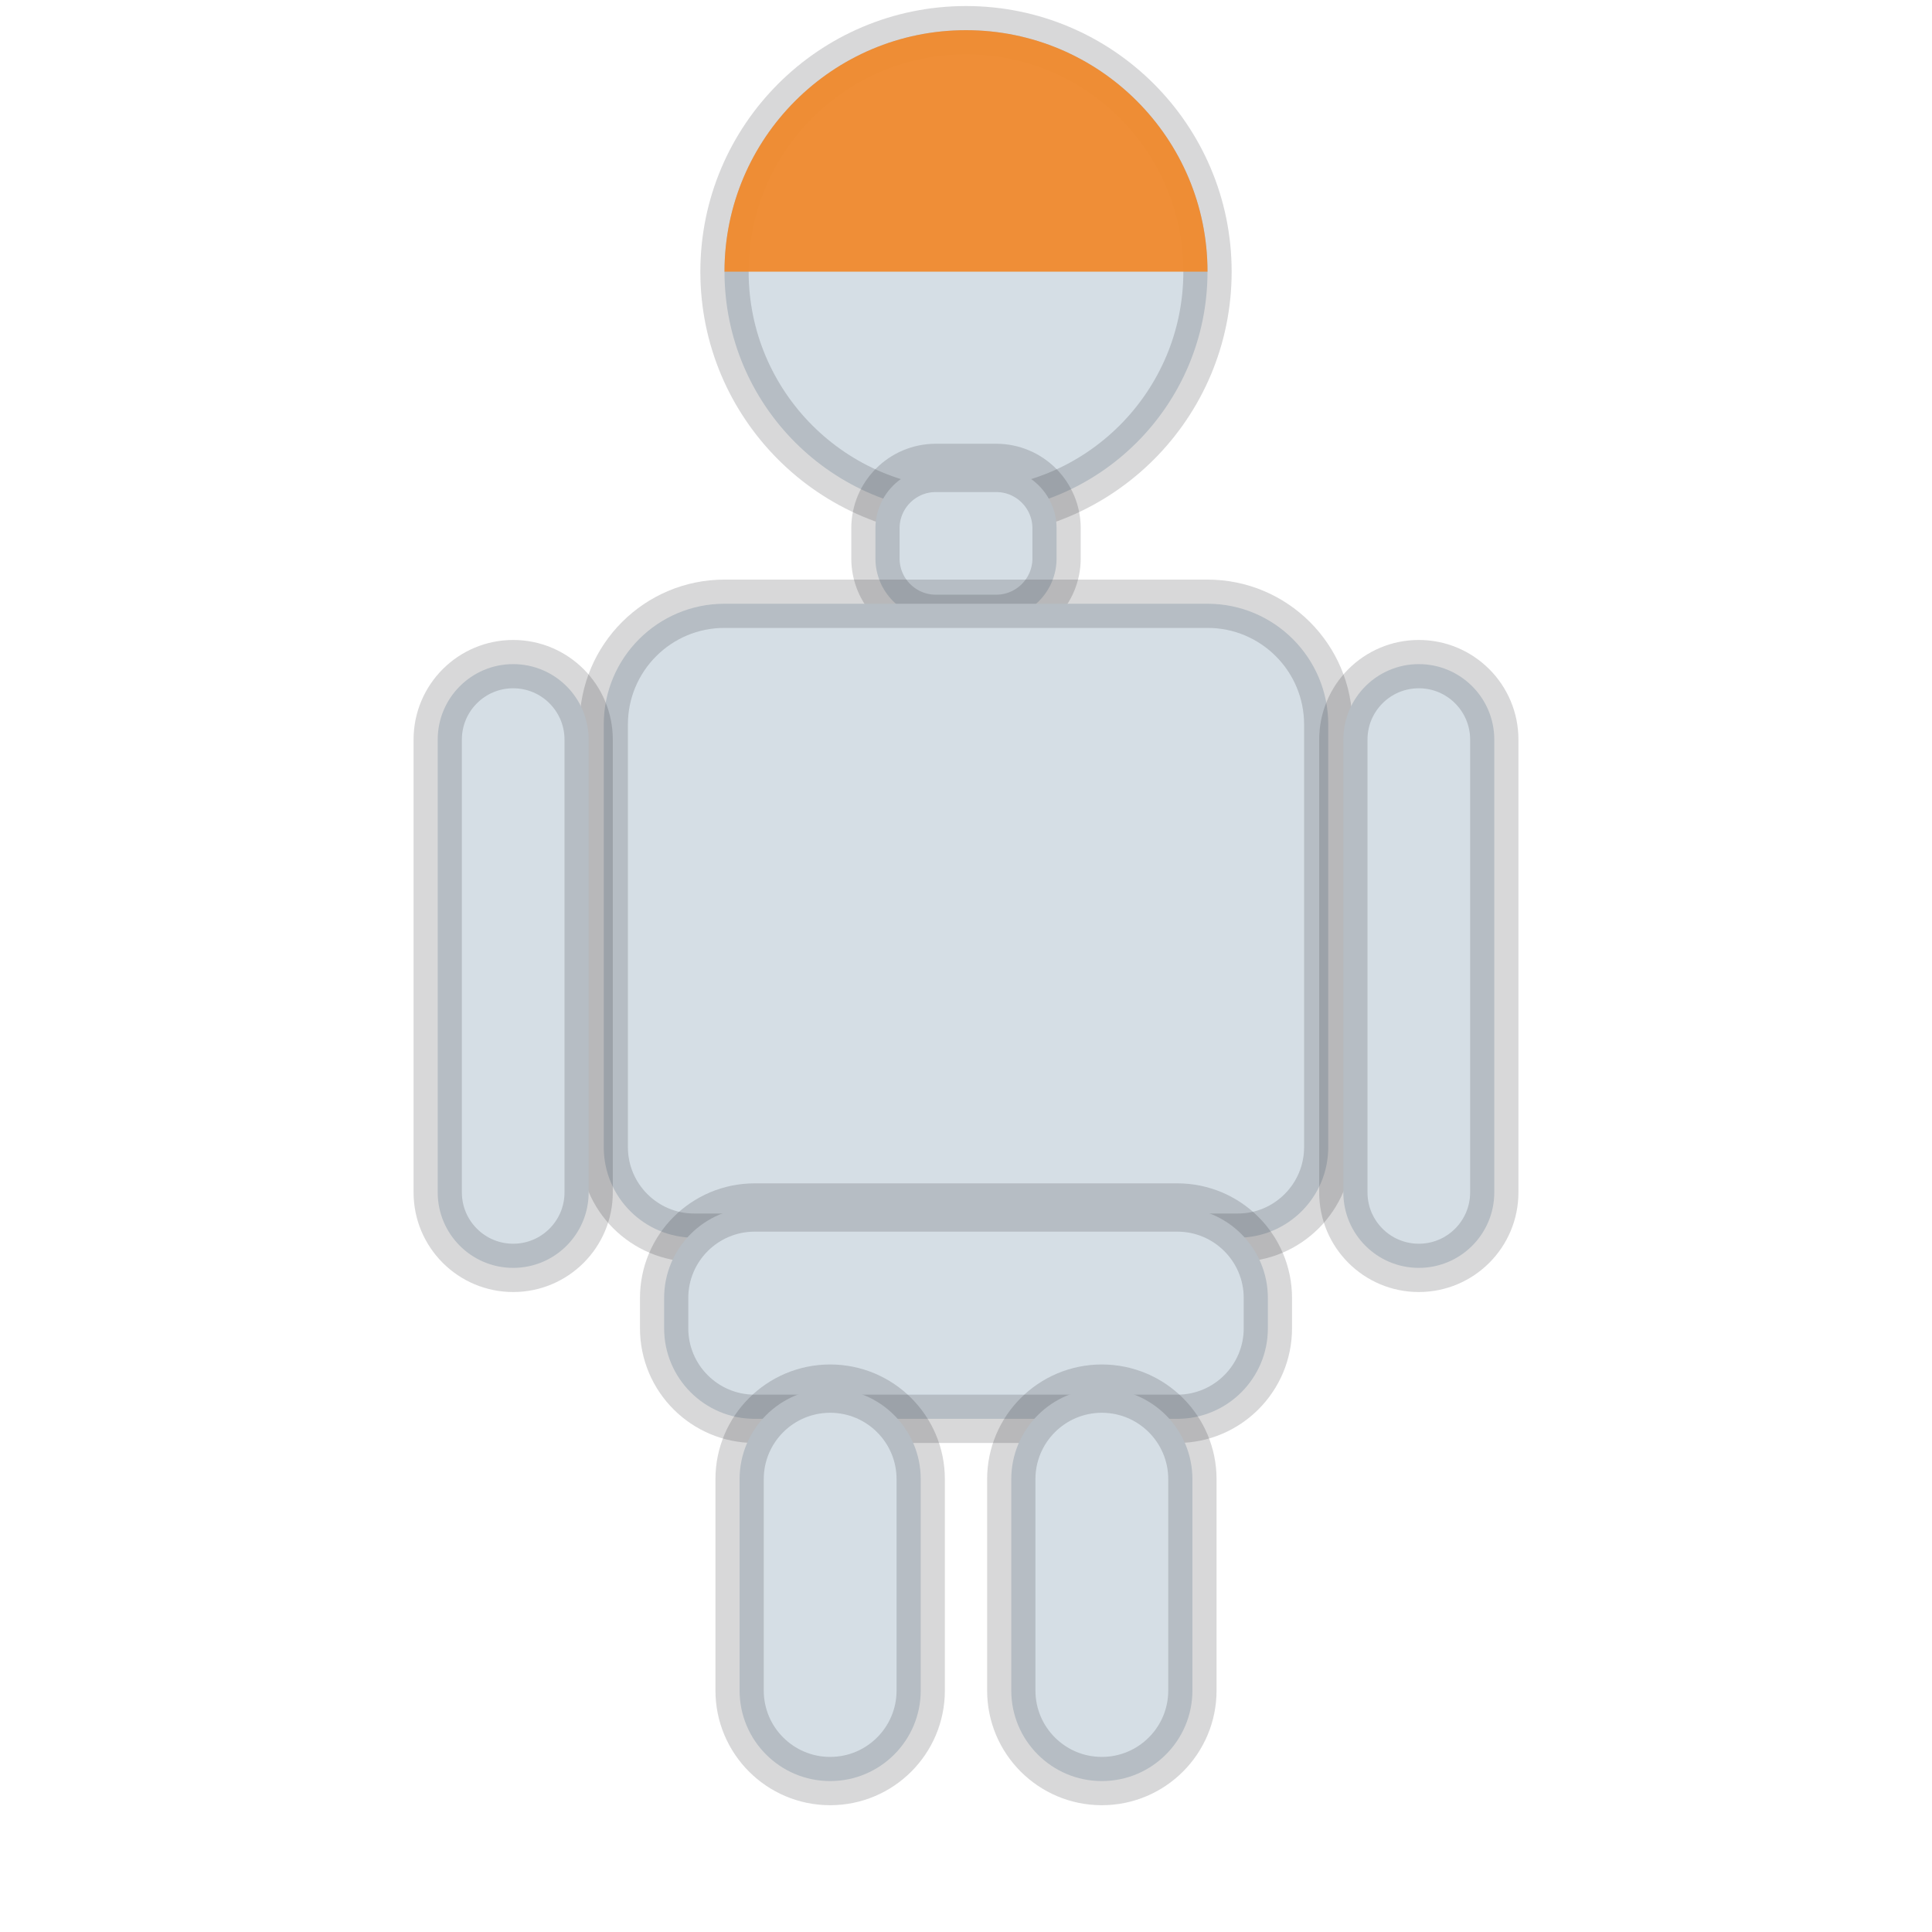
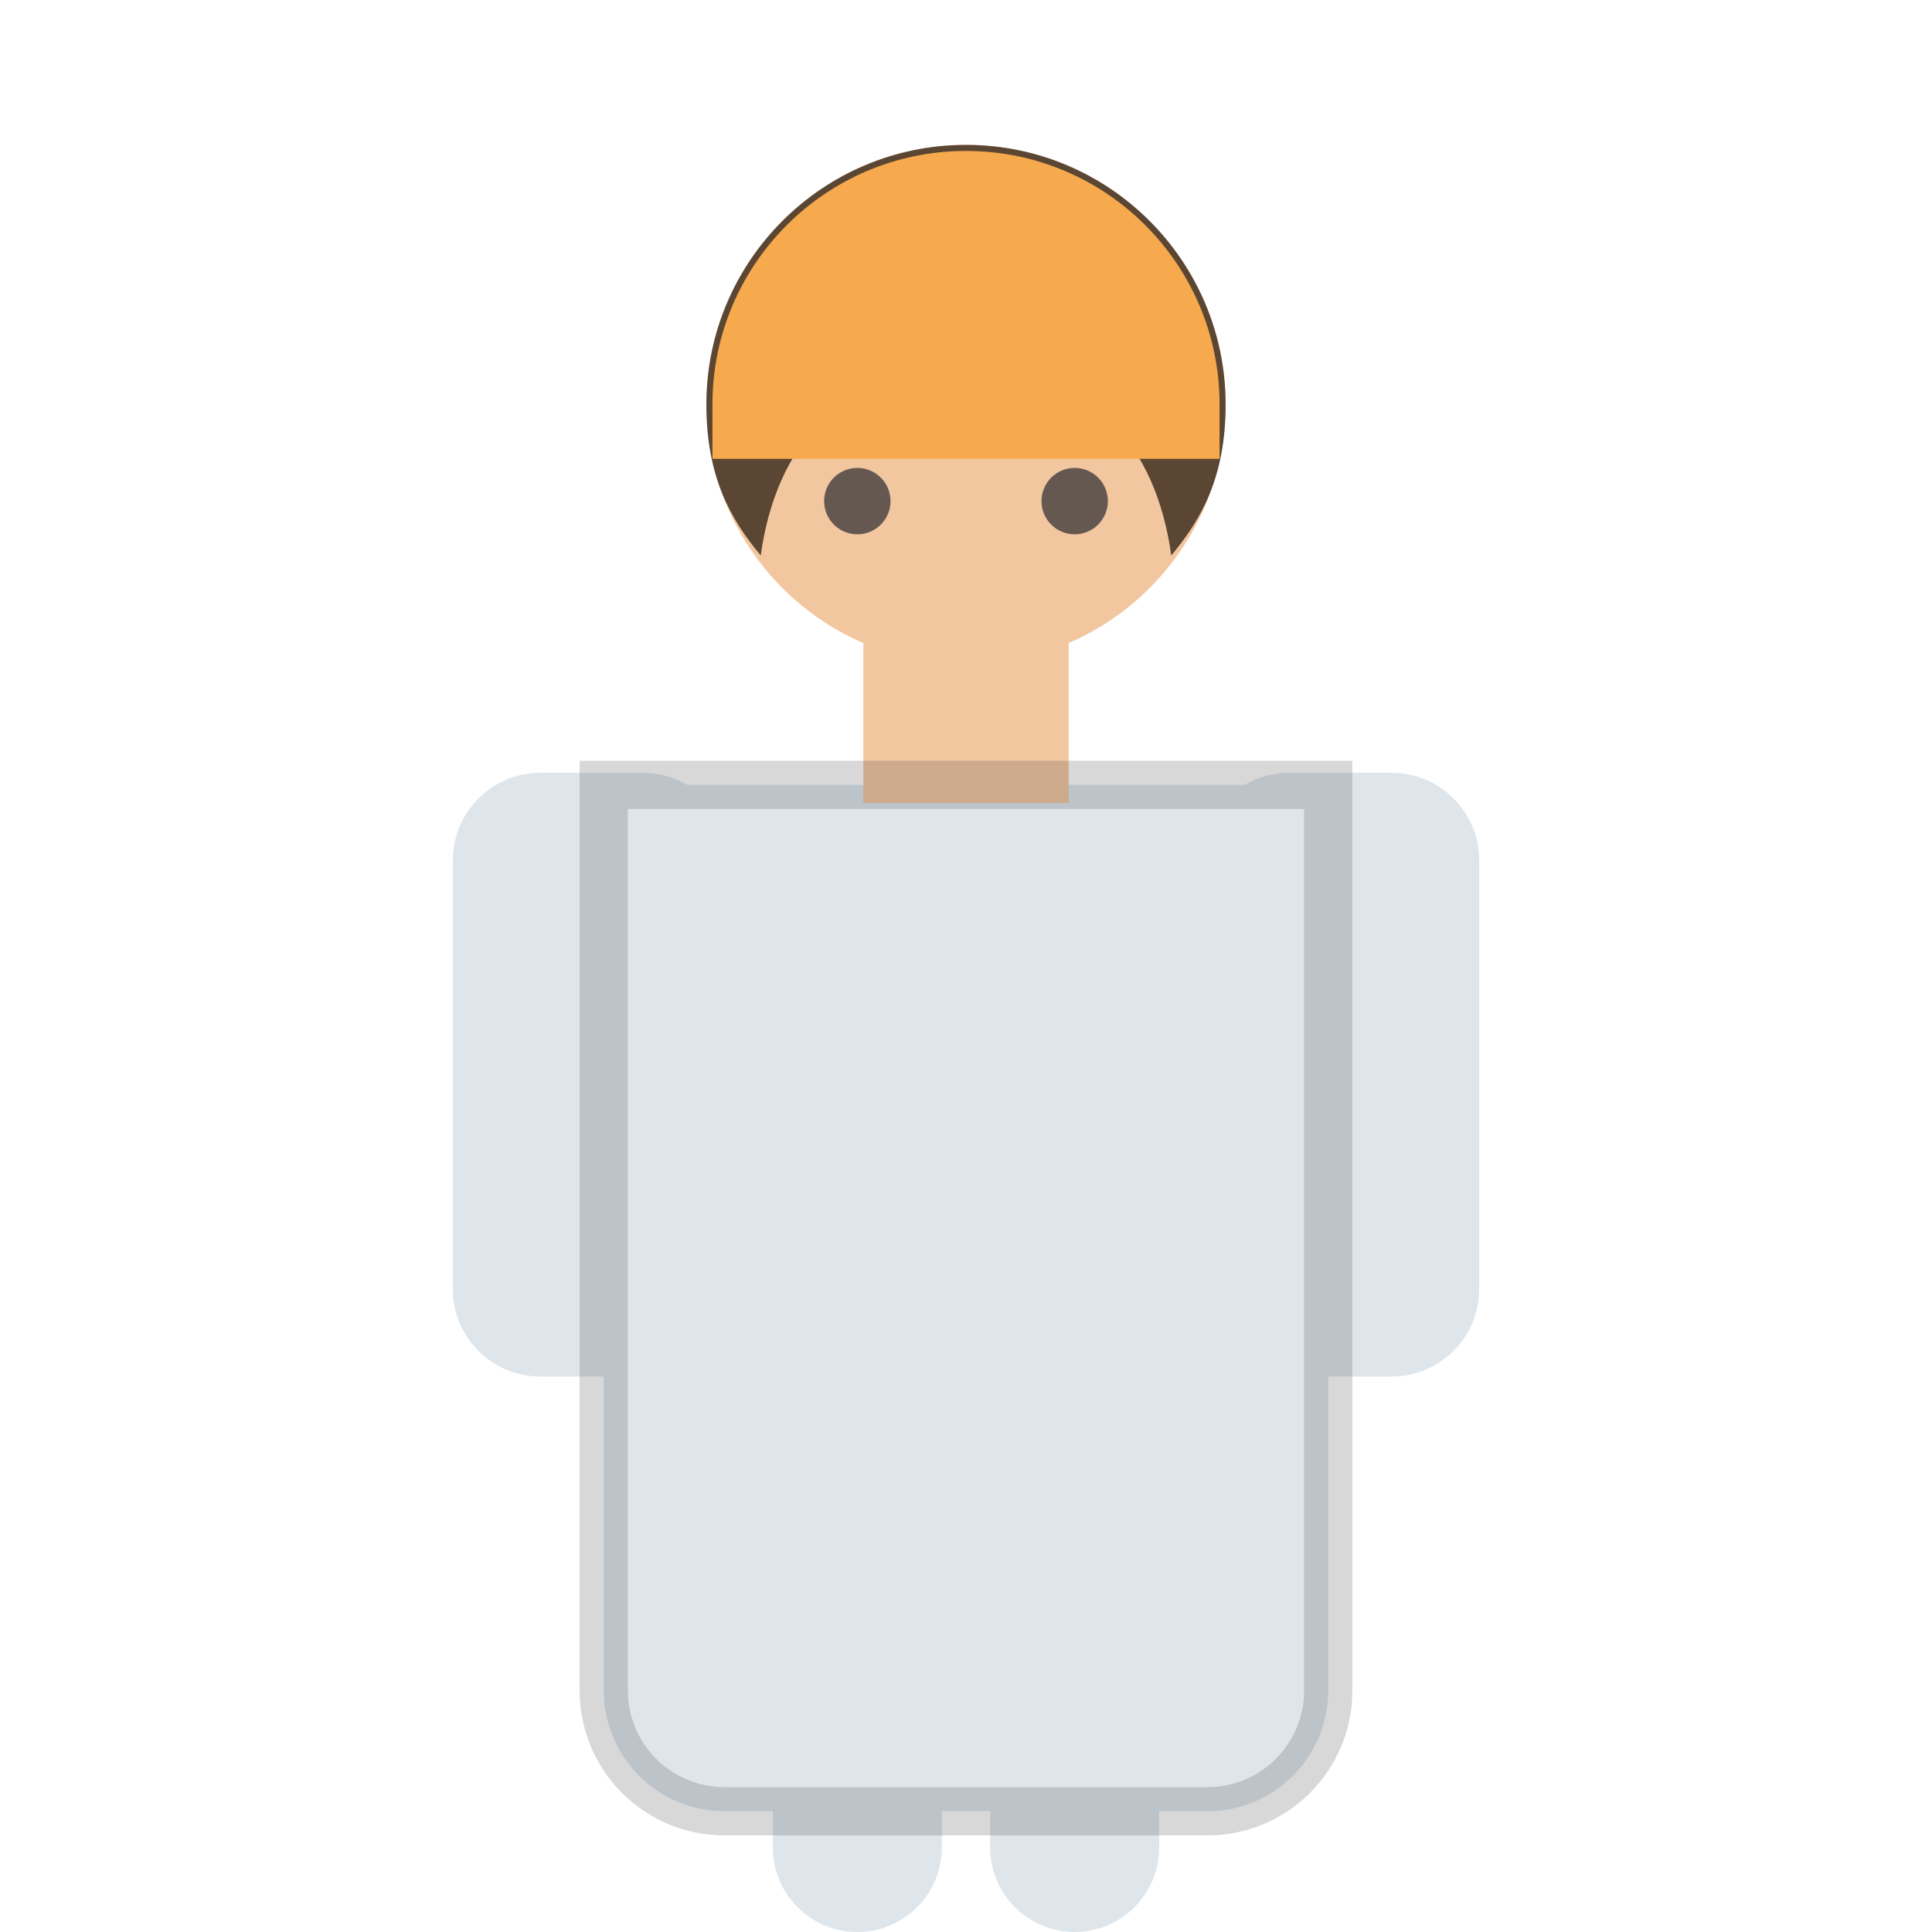
<svg xmlns="http://www.w3.org/2000/svg" viewBox="0 0 64 64" width="64" height="64">
-   <g fill="#D5DEE5" stroke="#2A2A2E" stroke-opacity=".18" stroke-width="1.6" stroke-linejoin="round">
-     <circle cx="32" cy="9" r="8" />
-     <rect x="29" y="15.5" width="6" height="5" rx="2" />
-     <path d="M20 24a4 4 0 0 1 4-4h16a4 4 0 0 1 4 4v14a3 3 0 0 1-3 3H23a3 3 0 0 1-3-3z" />
-     <rect x="14.5" y="22" width="5" height="20" rx="2.5" />
-     <rect x="44.5" y="22" width="5" height="20" rx="2.5" />
-     <rect x="22" y="40" width="20" height="7" rx="3" />
-     <rect x="24.5" y="46" width="6" height="13" rx="3" />
-     <rect x="33.5" y="46" width="6" height="13" rx="3" />
-   </g>
-   <g fill="#F08A2E" opacity=".95">
-     <path d="M24 9a8 8 0 0 1 16 0z" />
-   </g>
+   <rect x="25.6" y="52" width="5.6" height="12" rx="2.8" fill="#DEE6EC" />
+   <rect x="32.8" y="52" width="5.6" height="12" rx="2.8" fill="#DEE6EC" />
+   <circle cx="28.4" cy="58" r="3.2" fill="#DEE6EC" />
+   <circle cx="35.6" cy="58" r="3.2" fill="#DEE6EC" />
+   <path d="M20 26h24v30a4 4 0 0 1-4 4H24a4 4 0 0 1-4-4z" fill="#DEE6EC" />
+   <path d="M15 28.5c0-1.6 1.3-2.9 2.9-2.9h3.4c1.6 0 2.9 1.3 2.9 2.9v14.2c0 1.6-1.3 2.9-2.9 2.9h-3.4a2.9 2.9 0 0 1-2.9-2.9z" fill="#DEE6EC" />
+   <path d="M39.8 28.5c0-1.6 1.3-2.9 2.9-2.9h3.4c1.6 0 2.9 1.3 2.9 2.9v14.2c0 1.6-1.3 2.9-2.9 2.9h-3.4a2.9 2.9 0 0 1-2.9-2.9z" fill="#DEE6EC" />
+   <rect x="28.6" y="20.6" width="6.8" height="6" fill="#F2C7A0" />
+   <circle cx="32" cy="13.4" r="8.6" fill="#F2C7A0" />
+   <path d="M23.4 13.4a8.6 8.6 0 0 1 17.2 0c0 2.4-.8 3.8-1.8 5-.5-3.6-2.6-6.2-6.8-6.2s-6.3 2.6-6.8 6.2c-1-1.2-1.8-2.6-1.8-5z" fill="#5A4632" />
+   <path d="M23.6 13.4a8.4 8.4 0 0 1 16.8 0v1.8H23.6z" fill="#F6A94D" />
+   <circle cx="28.4" cy="16.6" r="1.1" fill="#2A2A2E" opacity=".7" />
+   <circle cx="35.6" cy="16.6" r="1.1" fill="#2A2A2E" opacity=".7" />
+   <path d="M20 26h24v30a4 4 0 0 1-4 4H24a4 4 0 0 1-4-4z" fill="none" stroke="#2A2A2E" stroke-opacity=".18" stroke-width="1.6" />
</svg>
